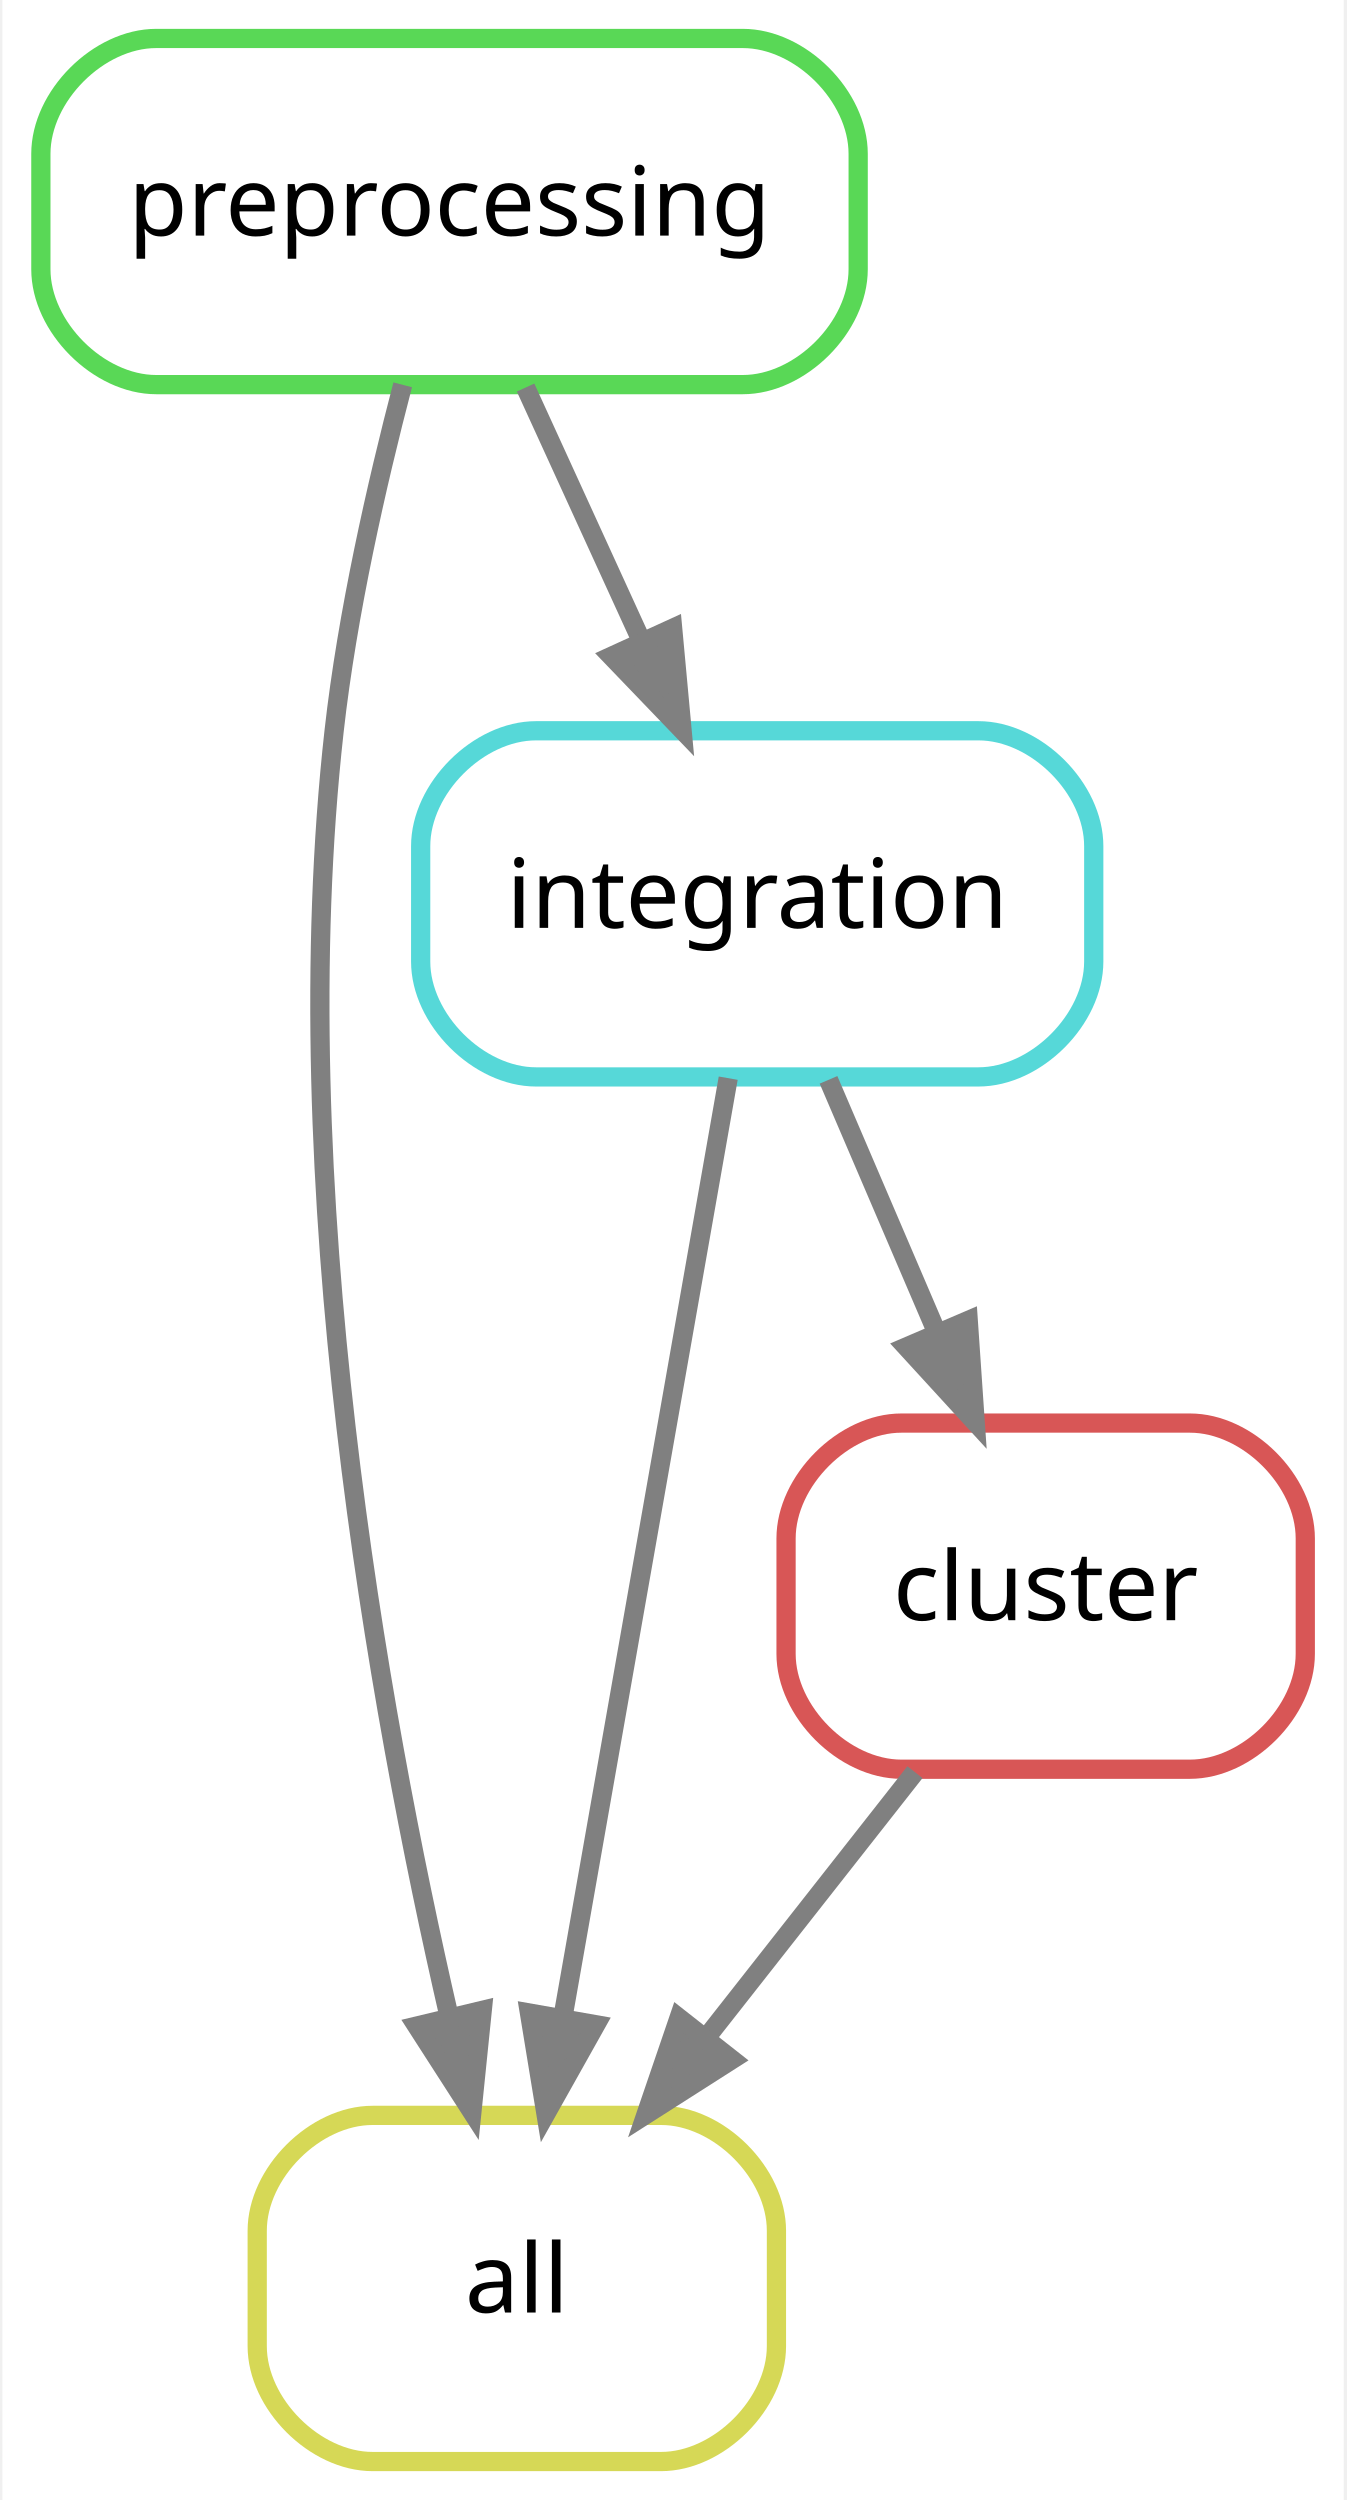
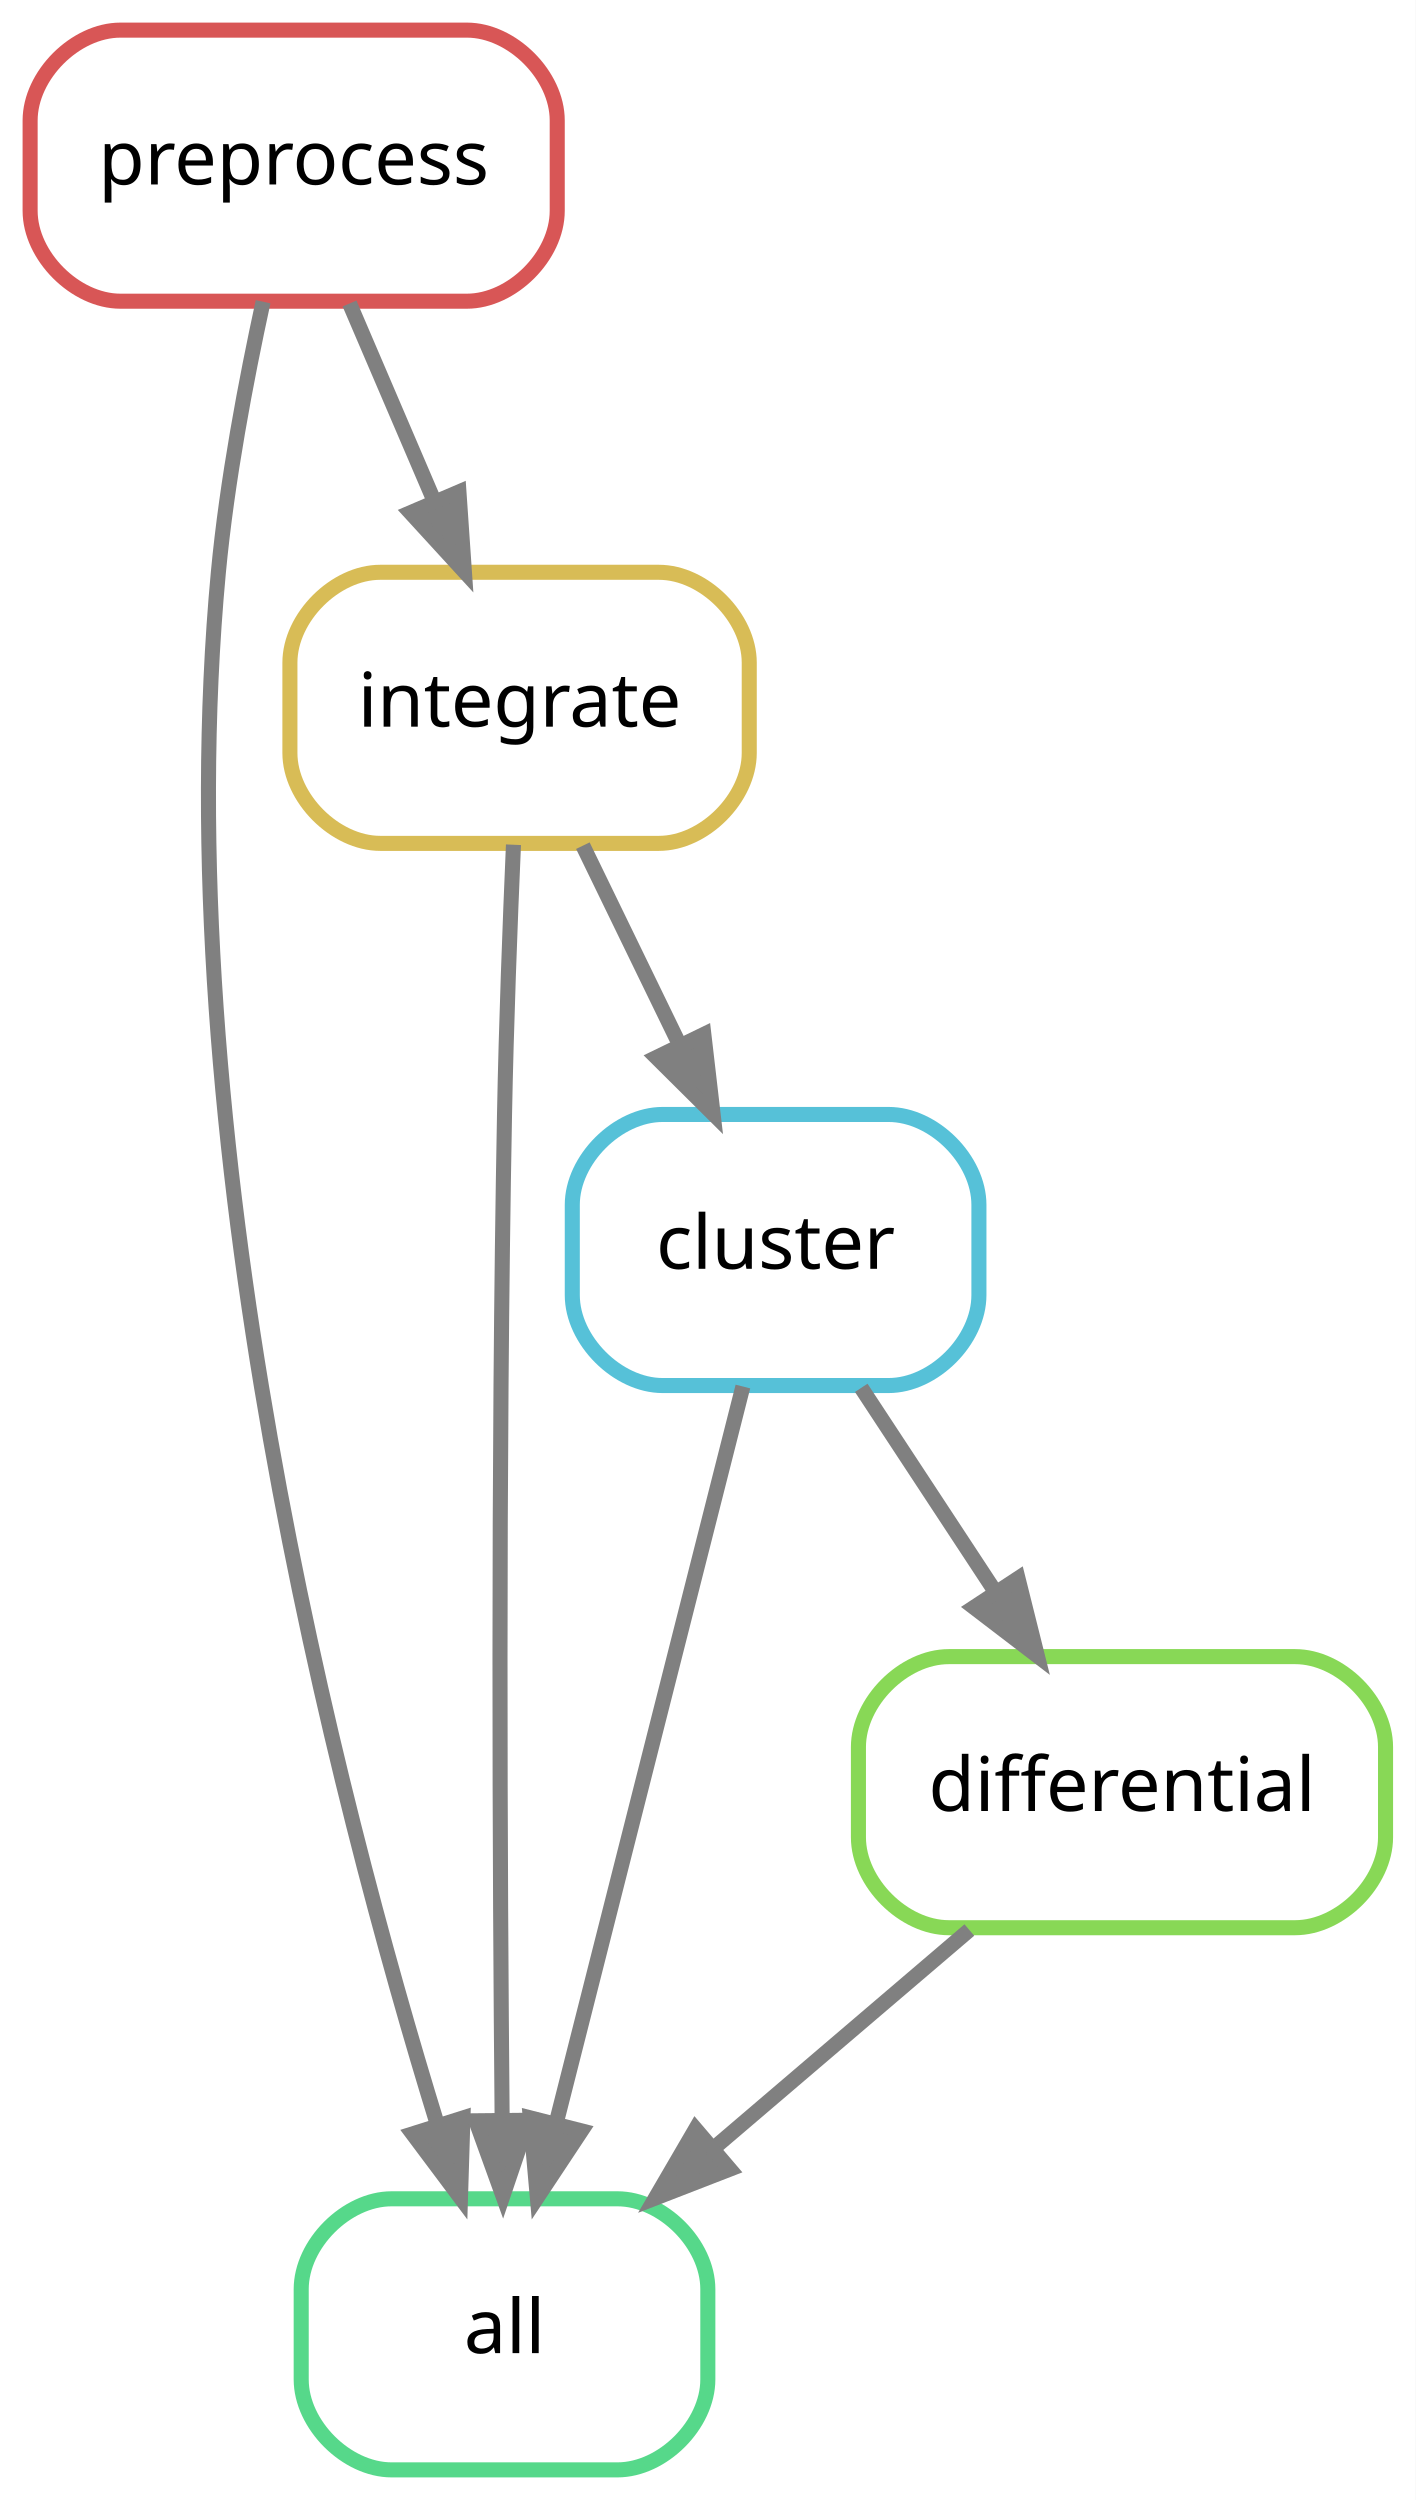
- <svg xmlns="http://www.w3.org/2000/svg" width="140pt" height="260pt" viewBox="0.00 0.00 139.50 260.00">
-   <g id="graph0" class="graph" transform="scale(1 1) rotate(0) translate(4 256)">
-     <polygon fill="white" stroke="none" points="-4,4 -4,-256 135.5,-256 135.5,4 -4,4" />
+ <svg xmlns="http://www.w3.org/2000/svg" width="188pt" height="332pt" viewBox="0.00 0.00 188.00 332.00">
+   <g id="graph0" class="graph" transform="scale(1 1) rotate(0) translate(4 328)">
+     <polygon fill="white" stroke="none" points="-4,4 -4,-328 184,-328 184,4 -4,4" />
    <g id="node1" class="node">
-       <path fill="none" stroke="#d6d856" stroke-width="2" d="M64.5,-36C64.5,-36 34.5,-36 34.5,-36 28.5,-36 22.5,-30 22.5,-24 22.5,-24 22.5,-12 22.5,-12 22.5,-6 28.5,-0 34.5,-0 34.5,-0 64.5,-0 64.5,-0 70.5,-0 76.5,-6 76.5,-12 76.5,-12 76.5,-24 76.5,-24 76.5,-30 70.5,-36 64.5,-36" />
-       <text text-anchor="middle" x="49.5" y="-15.5" font-family="sans" font-size="10.00">all</text>
+       <path fill="none" stroke="#56d88a" stroke-width="2" d="M78,-36C78,-36 48,-36 48,-36 42,-36 36,-30 36,-24 36,-24 36,-12 36,-12 36,-6 42,-0 48,-0 48,-0 78,-0 78,-0 84,-0 90,-6 90,-12 90,-12 90,-24 90,-24 90,-30 84,-36 78,-36" />
+       <text text-anchor="middle" x="63" y="-15.5" font-family="sans" font-size="10.00">all</text>
    </g>
    <g id="node2" class="node">
-       <path fill="none" stroke="#59d856" stroke-width="2" d="M73,-252C73,-252 12,-252 12,-252 6,-252 0,-246 0,-240 0,-240 0,-228 0,-228 0,-222 6,-216 12,-216 12,-216 73,-216 73,-216 79,-216 85,-222 85,-228 85,-228 85,-240 85,-240 85,-246 79,-252 73,-252" />
-       <text text-anchor="middle" x="42.5" y="-231.5" font-family="sans" font-size="10.00">preprocessing</text>
+       <path fill="none" stroke="#d85656" stroke-width="2" d="M58,-324C58,-324 12,-324 12,-324 6,-324 0,-318 0,-312 0,-312 0,-300 0,-300 0,-294 6,-288 12,-288 12,-288 58,-288 58,-288 64,-288 70,-294 70,-300 70,-300 70,-312 70,-312 70,-318 64,-324 58,-324" />
+       <text text-anchor="middle" x="35" y="-303.5" font-family="sans" font-size="10.00">preprocess</text>
+     </g>
+     <g id="edge1" class="edge">
+       <path fill="none" stroke="grey" stroke-width="2" d="M30.941,-287.929C28.694,-277.598 26.133,-264.12 25,-252 17.967,-176.79 40.756,-89.107 54.073,-45.892" />
+       <polygon fill="grey" stroke="grey" stroke-width="2" points="57.478,-46.732 57.152,-36.142 50.803,-44.624 57.478,-46.732" />
+     </g>
+     <g id="node3" class="node">
+       <path fill="none" stroke="#d8bc56" stroke-width="2" d="M83.5,-252C83.5,-252 46.5,-252 46.5,-252 40.5,-252 34.5,-246 34.5,-240 34.5,-240 34.5,-228 34.5,-228 34.5,-222 40.5,-216 46.5,-216 46.5,-216 83.5,-216 83.5,-216 89.5,-216 95.5,-222 95.5,-228 95.5,-228 95.5,-240 95.5,-240 95.5,-246 89.5,-252 83.5,-252" />
+       <text text-anchor="middle" x="65" y="-231.5" font-family="sans" font-size="10.00">integrate</text>
+     </g>
+     <g id="edge5" class="edge">
+       <path fill="none" stroke="grey" stroke-width="2" d="M42.416,-287.697C45.794,-279.813 49.87,-270.304 53.623,-261.546" />
+       <polygon fill="grey" stroke="grey" stroke-width="2" points="56.947,-262.675 57.67,-252.104 50.513,-259.917 56.947,-262.675" />
    </g>
    <g id="edge3" class="edge">
-       <path fill="none" stroke="grey" stroke-width="2" d="M37.631,-215.979C34.936,-205.665 31.863,-192.189 30.5,-180 25.247,-133.006 35.072,-78.351 42.447,-46.331" />
-       <polygon fill="grey" stroke="grey" stroke-width="2" points="45.904,-46.924 44.829,-36.384 39.096,-45.294 45.904,-46.924" />
+       <path fill="none" stroke="grey" stroke-width="2" d="M64.188,-215.819C63.738,-205.448 63.226,-191.968 63,-180 62.118,-133.252 62.389,-78.855 62.682,-46.765" />
+       <polygon fill="grey" stroke="grey" stroke-width="2" points="66.186,-46.428 62.785,-36.394 59.186,-46.359 66.186,-46.428" />
    </g>
-     <g id="node3" class="node">
-       <path fill="none" stroke="#56d8d8" stroke-width="2" d="M97.5,-180C97.5,-180 51.5,-180 51.5,-180 45.5,-180 39.5,-174 39.5,-168 39.5,-168 39.5,-156 39.5,-156 39.5,-150 45.5,-144 51.5,-144 51.5,-144 97.5,-144 97.5,-144 103.5,-144 109.5,-150 109.5,-156 109.5,-156 109.5,-168 109.5,-168 109.5,-174 103.5,-180 97.5,-180" />
-       <text text-anchor="middle" x="74.5" y="-159.5" font-family="sans" font-size="10.00">integration</text>
+     <g id="node4" class="node">
+       <path fill="none" stroke="#56c1d8" stroke-width="2" d="M114,-180C114,-180 84,-180 84,-180 78,-180 72,-174 72,-168 72,-168 72,-156 72,-156 72,-150 78,-144 84,-144 84,-144 114,-144 114,-144 120,-144 126,-150 126,-156 126,-156 126,-168 126,-168 126,-174 120,-180 114,-180" />
+       <text text-anchor="middle" x="99" y="-159.5" font-family="sans" font-size="10.00">cluster</text>
+     </g>
+     <g id="edge6" class="edge">
+       <path fill="none" stroke="grey" stroke-width="2" d="M73.404,-215.697C77.275,-207.728 81.952,-198.1 86.243,-189.264" />
+       <polygon fill="grey" stroke="grey" stroke-width="2" points="89.471,-190.629 90.692,-180.104 83.175,-187.57 89.471,-190.629" />
+     </g>
+     <g id="edge2" class="edge">
+       <path fill="none" stroke="grey" stroke-width="2" d="M94.658,-143.871C88.495,-119.564 77.151,-74.819 69.848,-46.013" />
+       <polygon fill="grey" stroke="grey" stroke-width="2" points="73.208,-45.023 67.358,-36.189 66.423,-46.743 73.208,-45.023" />
+     </g>
+     <g id="node5" class="node">
+       <path fill="none" stroke="#88d856" stroke-width="2" d="M168,-108C168,-108 122,-108 122,-108 116,-108 110,-102 110,-96 110,-96 110,-84 110,-84 110,-78 116,-72 122,-72 122,-72 168,-72 168,-72 174,-72 180,-78 180,-84 180,-84 180,-96 180,-96 180,-102 174,-108 168,-108" />
+       <text text-anchor="middle" x="145" y="-87.5" font-family="sans" font-size="10.00">differential</text>
+     </g>
+     <g id="edge7" class="edge">
+       <path fill="none" stroke="grey" stroke-width="2" d="M110.371,-143.697C115.718,-135.559 122.204,-125.689 128.111,-116.701" />
+       <polygon fill="grey" stroke="grey" stroke-width="2" points="131.193,-118.384 133.76,-108.104 125.343,-114.539 131.193,-118.384" />
    </g>
    <g id="edge4" class="edge">
-       <path fill="none" stroke="grey" stroke-width="2" d="M50.41,-215.697C54.053,-207.728 58.455,-198.1 62.493,-189.264" />
-       <polygon fill="grey" stroke="grey" stroke-width="2" points="65.706,-190.654 66.681,-180.104 59.34,-187.744 65.706,-190.654" />
-     </g>
-     <g id="edge2" class="edge">
-       <path fill="none" stroke="grey" stroke-width="2" d="M71.484,-143.871C67.224,-119.67 59.396,-75.211 54.323,-46.393" />
-       <polygon fill="grey" stroke="grey" stroke-width="2" points="57.707,-45.431 52.526,-36.189 50.813,-46.645 57.707,-45.431" />
-     </g>
-     <g id="node4" class="node">
-       <path fill="none" stroke="#d85656" stroke-width="2" d="M119.5,-108C119.5,-108 89.5,-108 89.5,-108 83.5,-108 77.5,-102 77.5,-96 77.5,-96 77.5,-84 77.5,-84 77.5,-78 83.5,-72 89.5,-72 89.5,-72 119.5,-72 119.5,-72 125.5,-72 131.5,-78 131.5,-84 131.5,-84 131.5,-96 131.5,-96 131.5,-102 125.5,-108 119.5,-108" />
-       <text text-anchor="middle" x="104.5" y="-87.5" font-family="sans" font-size="10.00">cluster</text>
-     </g>
-     <g id="edge5" class="edge">
-       <path fill="none" stroke="grey" stroke-width="2" d="M81.916,-143.697C85.294,-135.813 89.37,-126.304 93.123,-117.546" />
-       <polygon fill="grey" stroke="grey" stroke-width="2" points="96.447,-118.675 97.17,-108.104 90.013,-115.917 96.447,-118.675" />
-     </g>
-     <g id="edge1" class="edge">
-       <path fill="none" stroke="grey" stroke-width="2" d="M90.904,-71.697C84.377,-63.389 76.432,-53.277 69.253,-44.141" />
-       <polygon fill="grey" stroke="grey" stroke-width="2" points="71.87,-41.805 62.939,-36.104 66.365,-46.13 71.87,-41.805" />
+       <path fill="none" stroke="grey" stroke-width="2" d="M124.73,-71.697C114.502,-62.965 101.939,-52.24 90.822,-42.75" />
+       <polygon fill="grey" stroke="grey" stroke-width="2" points="92.915,-39.935 83.037,-36.104 88.37,-45.259 92.915,-39.935" />
    </g>
  </g>
</svg>
